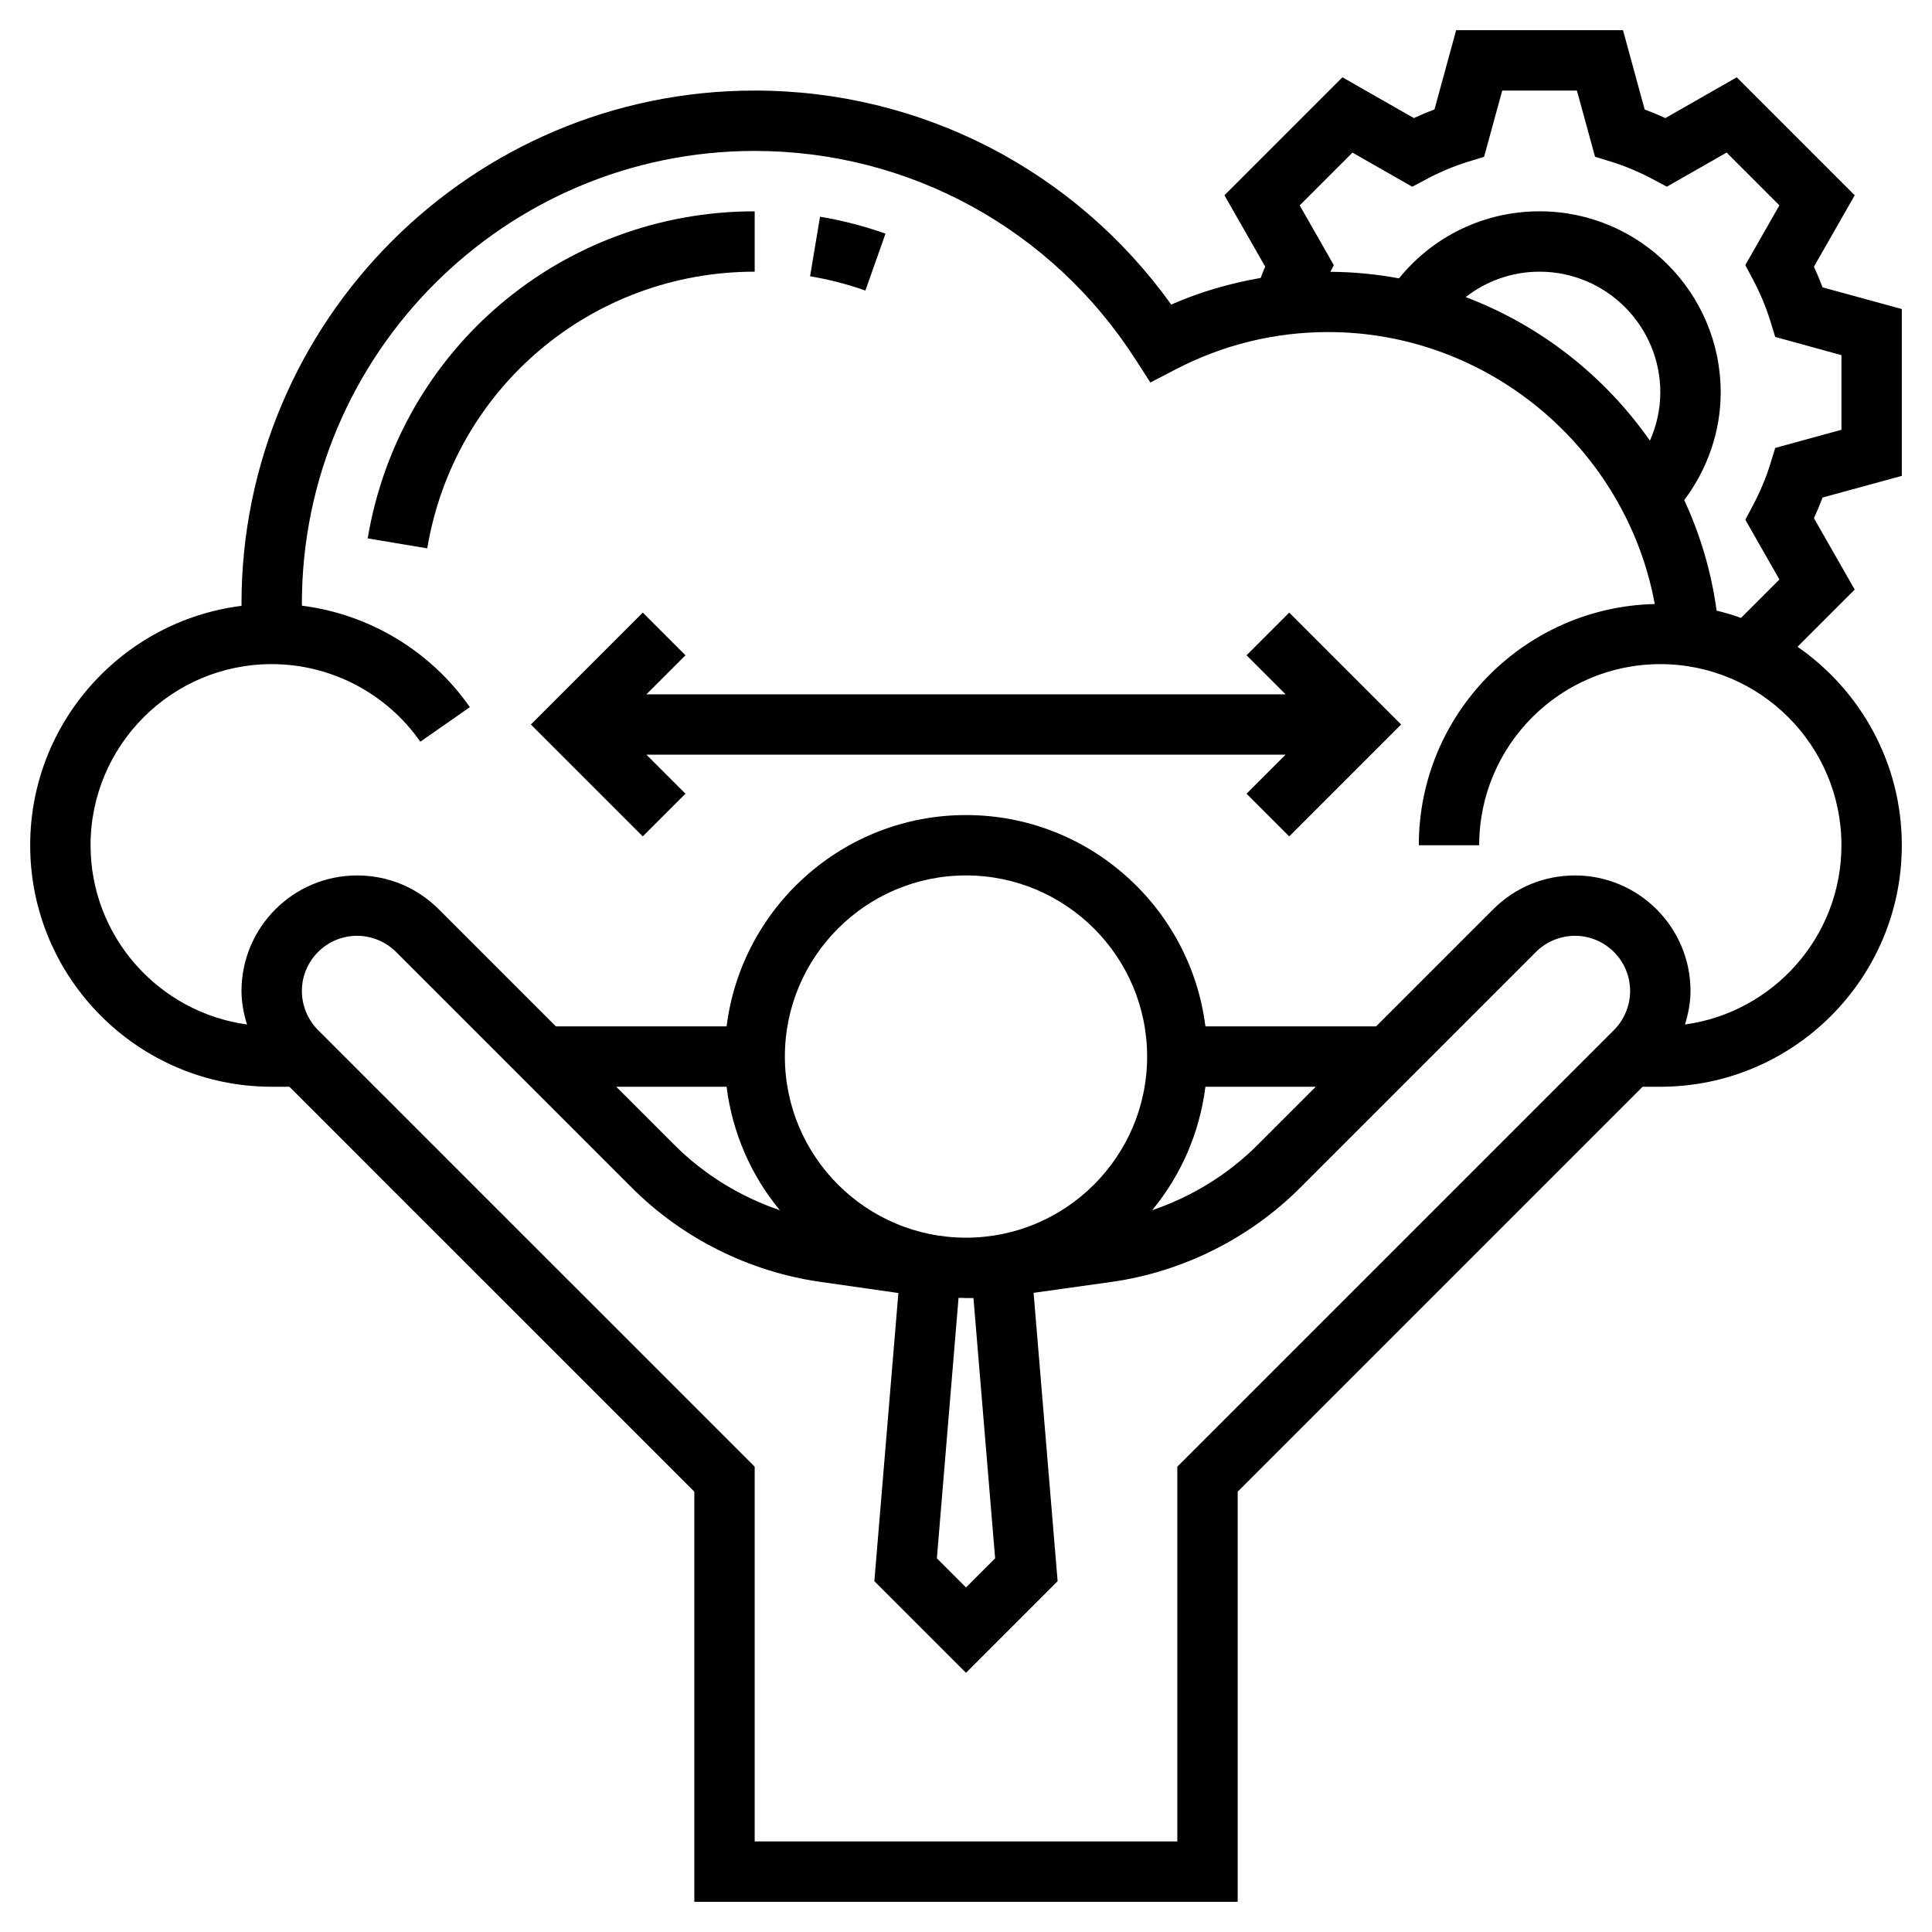
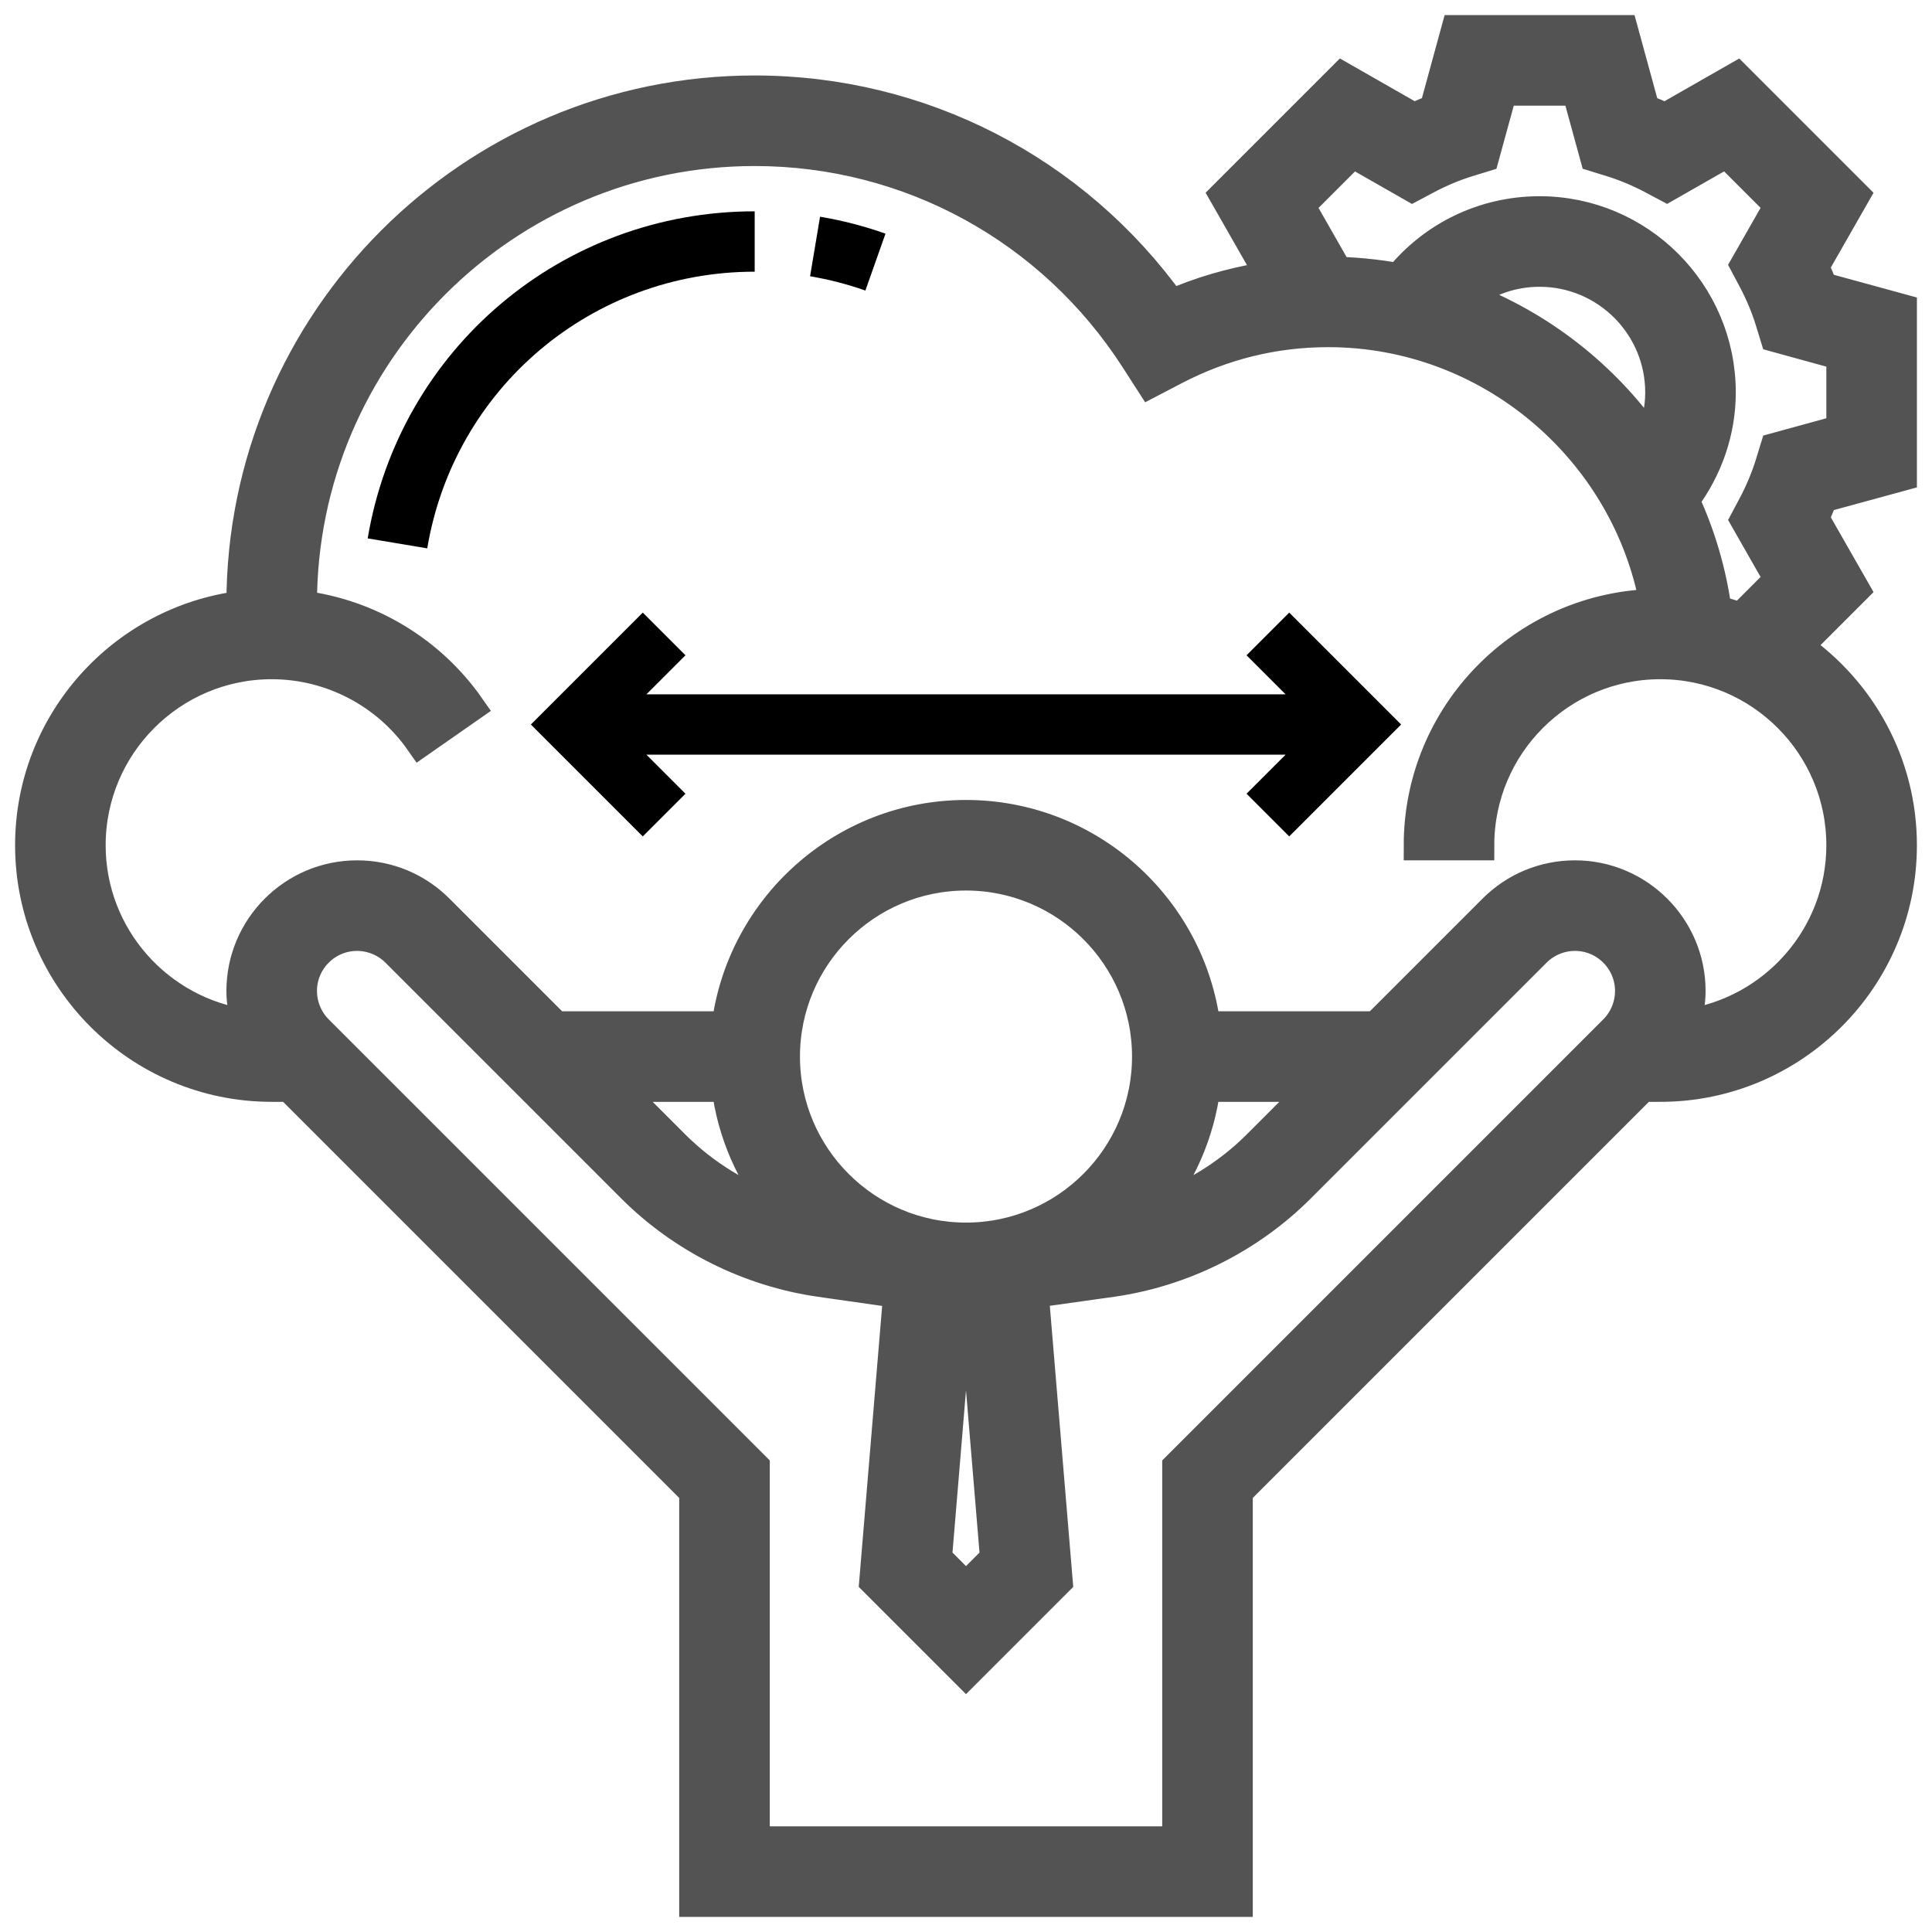
<svg xmlns="http://www.w3.org/2000/svg" id="Layer_5" enable-background="new 0 0 64 64" height="512" viewBox="0 0 64 64" width="512">
-   <path d="m63 15.764v-5.527l-2.625-.718c-.086-.229-.182-.458-.286-.685l1.351-2.365-3.908-3.908-2.365 1.351c-.227-.104-.455-.2-.685-.286l-.718-2.626h-5.527l-.718 2.625c-.229.086-.458.182-.685.286l-2.365-1.351-3.908 3.908 1.351 2.365c-.057.123-.099.249-.15.374-1.015.177-2.008.462-2.963.882-3.198-4.455-8.292-7.089-13.799-7.089-9.374 0-17 7.626-17 17 0 .023.002.046.002.069-3.941.494-7.002 3.858-7.002 7.931 0 4.411 3.589 8 8 8h.586l13.414 13.414v13.586h18v-13.586l13.414-13.414h.586c4.411 0 8-3.589 8-8 0-2.723-1.37-5.129-3.454-6.575l1.894-1.894-1.351-2.365c.104-.227.2-.455.286-.685zm-24 32.822v12.414h-14v-12.414l-14.465-14.465c-.34-.34-.535-.811-.535-1.293 0-1.008.82-1.828 1.828-1.828.481 0 .953.195 1.293.535l7.814 7.814c1.672 1.672 3.881 2.776 6.223 3.112l2.602.372-.796 9.545 3.036 3.036 3.035-3.035-.796-9.552 2.603-.365c2.342-.336 4.551-1.44 6.223-3.112l7.814-7.814c.34-.341.811-.536 1.293-.536 1.008 0 1.828.82 1.828 1.828 0 .481-.195.953-.535 1.293zm-14.931-12.586c.193 1.541.82 2.948 1.763 4.089-1.304-.443-2.506-1.178-3.483-2.154l-1.935-1.935zm15.862 0h3.655l-1.936 1.936c-.977.976-2.179 1.71-3.483 2.154.944-1.142 1.57-2.549 1.764-4.09zm-6.966 15.621-.965.965-.965-.965.718-8.627.148.001c.033 0 .066.005.099.005h.247zm-.965-10.621c-3.309 0-6-2.691-6-6s2.691-6 6-6 6 2.691 6 6-2.691 6-6 6zm29-13c0 3.03-2.26 5.536-5.182 5.938.109-.357.182-.726.182-1.11 0-2.11-1.718-3.828-3.828-3.828-1.022 0-1.984.398-2.707 1.121l-3.879 3.879h-5.655c-.495-3.94-3.859-7-7.931-7s-7.436 3.06-7.931 7h-5.655l-3.879-3.879c-.723-.723-1.684-1.121-2.707-1.121-2.11 0-3.828 1.718-3.828 3.828 0 .383.073.752.182 1.109-2.922-.401-5.182-2.907-5.182-5.937 0-3.309 2.691-6 6-6 1.959 0 3.801.961 4.924 2.57l1.641-1.145c-1.305-1.868-3.335-3.079-5.562-3.361-.001-.021-.003-.042-.003-.064 0-8.271 6.729-15 15-15 5.118 0 9.834 2.581 12.614 6.904l.494.768.81-.422c1.589-.829 3.299-1.25 5.082-1.25 5.326 0 9.87 3.875 10.816 9.009-4.326.1-7.816 3.642-7.816 7.991h2c0-3.309 2.691-6 6-6s6 2.691 6 6zm-6.344-13.401c-1.502-2.148-3.628-3.821-6.104-4.758.691-.536 1.543-.841 2.448-.841 2.206 0 4 1.794 4 4 0 .559-.125 1.099-.344 1.599zm4.289 4.598-1.272 1.272c-.264-.094-.533-.175-.808-.241-.177-1.291-.542-2.521-1.072-3.661.769-1.031 1.207-2.266 1.207-3.567 0-3.309-2.691-6-6-6-1.83 0-3.523.821-4.656 2.221-.741-.137-1.501-.213-2.276-.217l.117-.22-1.13-1.98 1.748-1.748 1.98 1.13.485-.258c.447-.237.908-.43 1.37-.572l.524-.161.602-2.195h2.473l.601 2.193.524.161c.462.143.923.335 1.37.572l.485.258 1.98-1.13 1.748 1.748-1.13 1.98.258.485c.237.447.43.908.572 1.37l.161.524 2.194.603v2.473l-2.193.601-.161.524c-.143.462-.335.923-.572 1.37l-.258.485z" />
+   <path fill="#535353" stroke="#535353" d="m63 15.764v-5.527l-2.625-.718c-.086-.229-.182-.458-.286-.685l1.351-2.365-3.908-3.908-2.365 1.351c-.227-.104-.455-.2-.685-.286l-.718-2.626h-5.527l-.718 2.625c-.229.086-.458.182-.685.286l-2.365-1.351-3.908 3.908 1.351 2.365c-.057.123-.099.249-.15.374-1.015.177-2.008.462-2.963.882-3.198-4.455-8.292-7.089-13.799-7.089-9.374 0-17 7.626-17 17 0 .023.002.046.002.069-3.941.494-7.002 3.858-7.002 7.931 0 4.411 3.589 8 8 8h.586l13.414 13.414v13.586h18v-13.586l13.414-13.414h.586c4.411 0 8-3.589 8-8 0-2.723-1.37-5.129-3.454-6.575l1.894-1.894-1.351-2.365c.104-.227.2-.455.286-.685zm-24 32.822v12.414h-14v-12.414l-14.465-14.465c-.34-.34-.535-.811-.535-1.293 0-1.008.82-1.828 1.828-1.828.481 0 .953.195 1.293.535l7.814 7.814c1.672 1.672 3.881 2.776 6.223 3.112l2.602.372-.796 9.545 3.036 3.036 3.035-3.035-.796-9.552 2.603-.365c2.342-.336 4.551-1.44 6.223-3.112l7.814-7.814c.34-.341.811-.536 1.293-.536 1.008 0 1.828.82 1.828 1.828 0 .481-.195.953-.535 1.293zm-14.931-12.586c.193 1.541.82 2.948 1.763 4.089-1.304-.443-2.506-1.178-3.483-2.154l-1.935-1.935zm15.862 0h3.655l-1.936 1.936c-.977.976-2.179 1.71-3.483 2.154.944-1.142 1.57-2.549 1.764-4.09zm-6.966 15.621-.965.965-.965-.965.718-8.627.148.001c.033 0 .066.005.099.005h.247zm-.965-10.621c-3.309 0-6-2.691-6-6s2.691-6 6-6 6 2.691 6 6-2.691 6-6 6zm29-13c0 3.03-2.26 5.536-5.182 5.938.109-.357.182-.726.182-1.11 0-2.11-1.718-3.828-3.828-3.828-1.022 0-1.984.398-2.707 1.121l-3.879 3.879h-5.655c-.495-3.94-3.859-7-7.931-7s-7.436 3.06-7.931 7h-5.655l-3.879-3.879c-.723-.723-1.684-1.121-2.707-1.121-2.11 0-3.828 1.718-3.828 3.828 0 .383.073.752.182 1.109-2.922-.401-5.182-2.907-5.182-5.937 0-3.309 2.691-6 6-6 1.959 0 3.801.961 4.924 2.57l1.641-1.145c-1.305-1.868-3.335-3.079-5.562-3.361-.001-.021-.003-.042-.003-.064 0-8.271 6.729-15 15-15 5.118 0 9.834 2.581 12.614 6.904l.494.768.81-.422c1.589-.829 3.299-1.25 5.082-1.25 5.326 0 9.87 3.875 10.816 9.009-4.326.1-7.816 3.642-7.816 7.991h2c0-3.309 2.691-6 6-6s6 2.691 6 6zm-6.344-13.401c-1.502-2.148-3.628-3.821-6.104-4.758.691-.536 1.543-.841 2.448-.841 2.206 0 4 1.794 4 4 0 .559-.125 1.099-.344 1.599zm4.289 4.598-1.272 1.272c-.264-.094-.533-.175-.808-.241-.177-1.291-.542-2.521-1.072-3.661.769-1.031 1.207-2.266 1.207-3.567 0-3.309-2.691-6-6-6-1.83 0-3.523.821-4.656 2.221-.741-.137-1.501-.213-2.276-.217l.117-.22-1.13-1.98 1.748-1.748 1.98 1.13.485-.258c.447-.237.908-.43 1.37-.572l.524-.161.602-2.195h2.473l.601 2.193.524.161c.462.143.923.335 1.37.572l.485.258 1.98-1.13 1.748 1.748-1.13 1.98.258.485c.237.447.43.908.572 1.37l.161.524 2.194.603v2.473l-2.193.601-.161.524c-.143.462-.335.923-.572 1.37l-.258.485z" />
  <path d="m41.293 21.707 1.293 1.293h-21.172l1.293-1.293-1.414-1.414-3.707 3.707 3.707 3.707 1.414-1.414-1.293-1.293h21.172l-1.293 1.293 1.414 1.414 3.707-3.707-3.707-3.707z" />
  <path d="m29.333 7.74c-.702-.249-1.432-.438-2.168-.561l-.33 1.973c.622.104 1.238.264 1.832.473z" />
  <path d="m25 7c-6.375 0-11.767 4.557-12.82 10.835l1.973.33c.89-5.311 5.452-9.165 10.847-9.165z" />
</svg>
